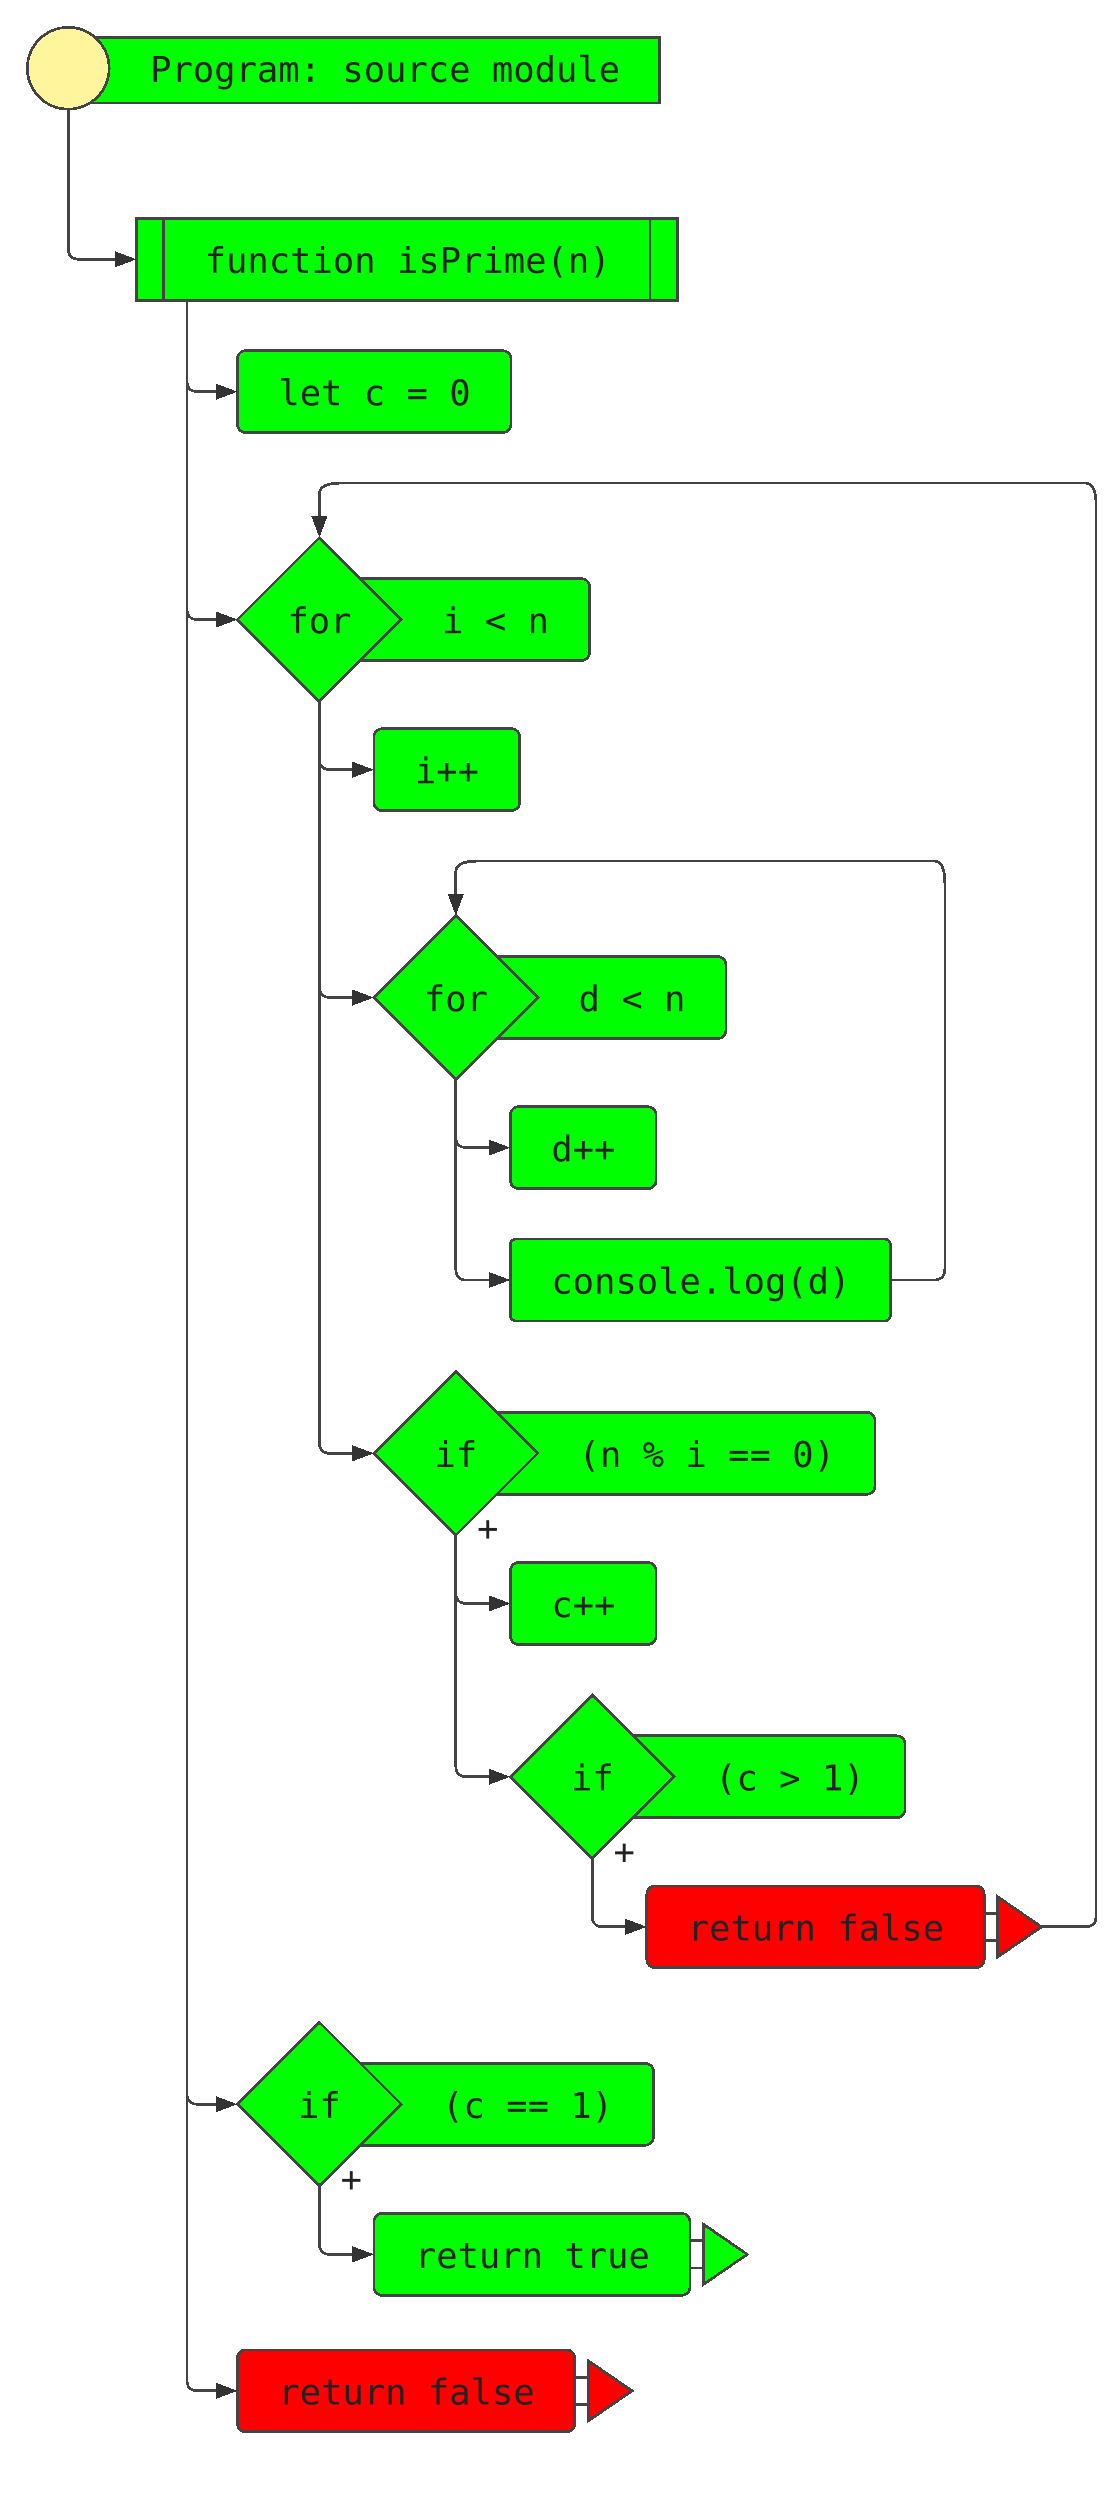
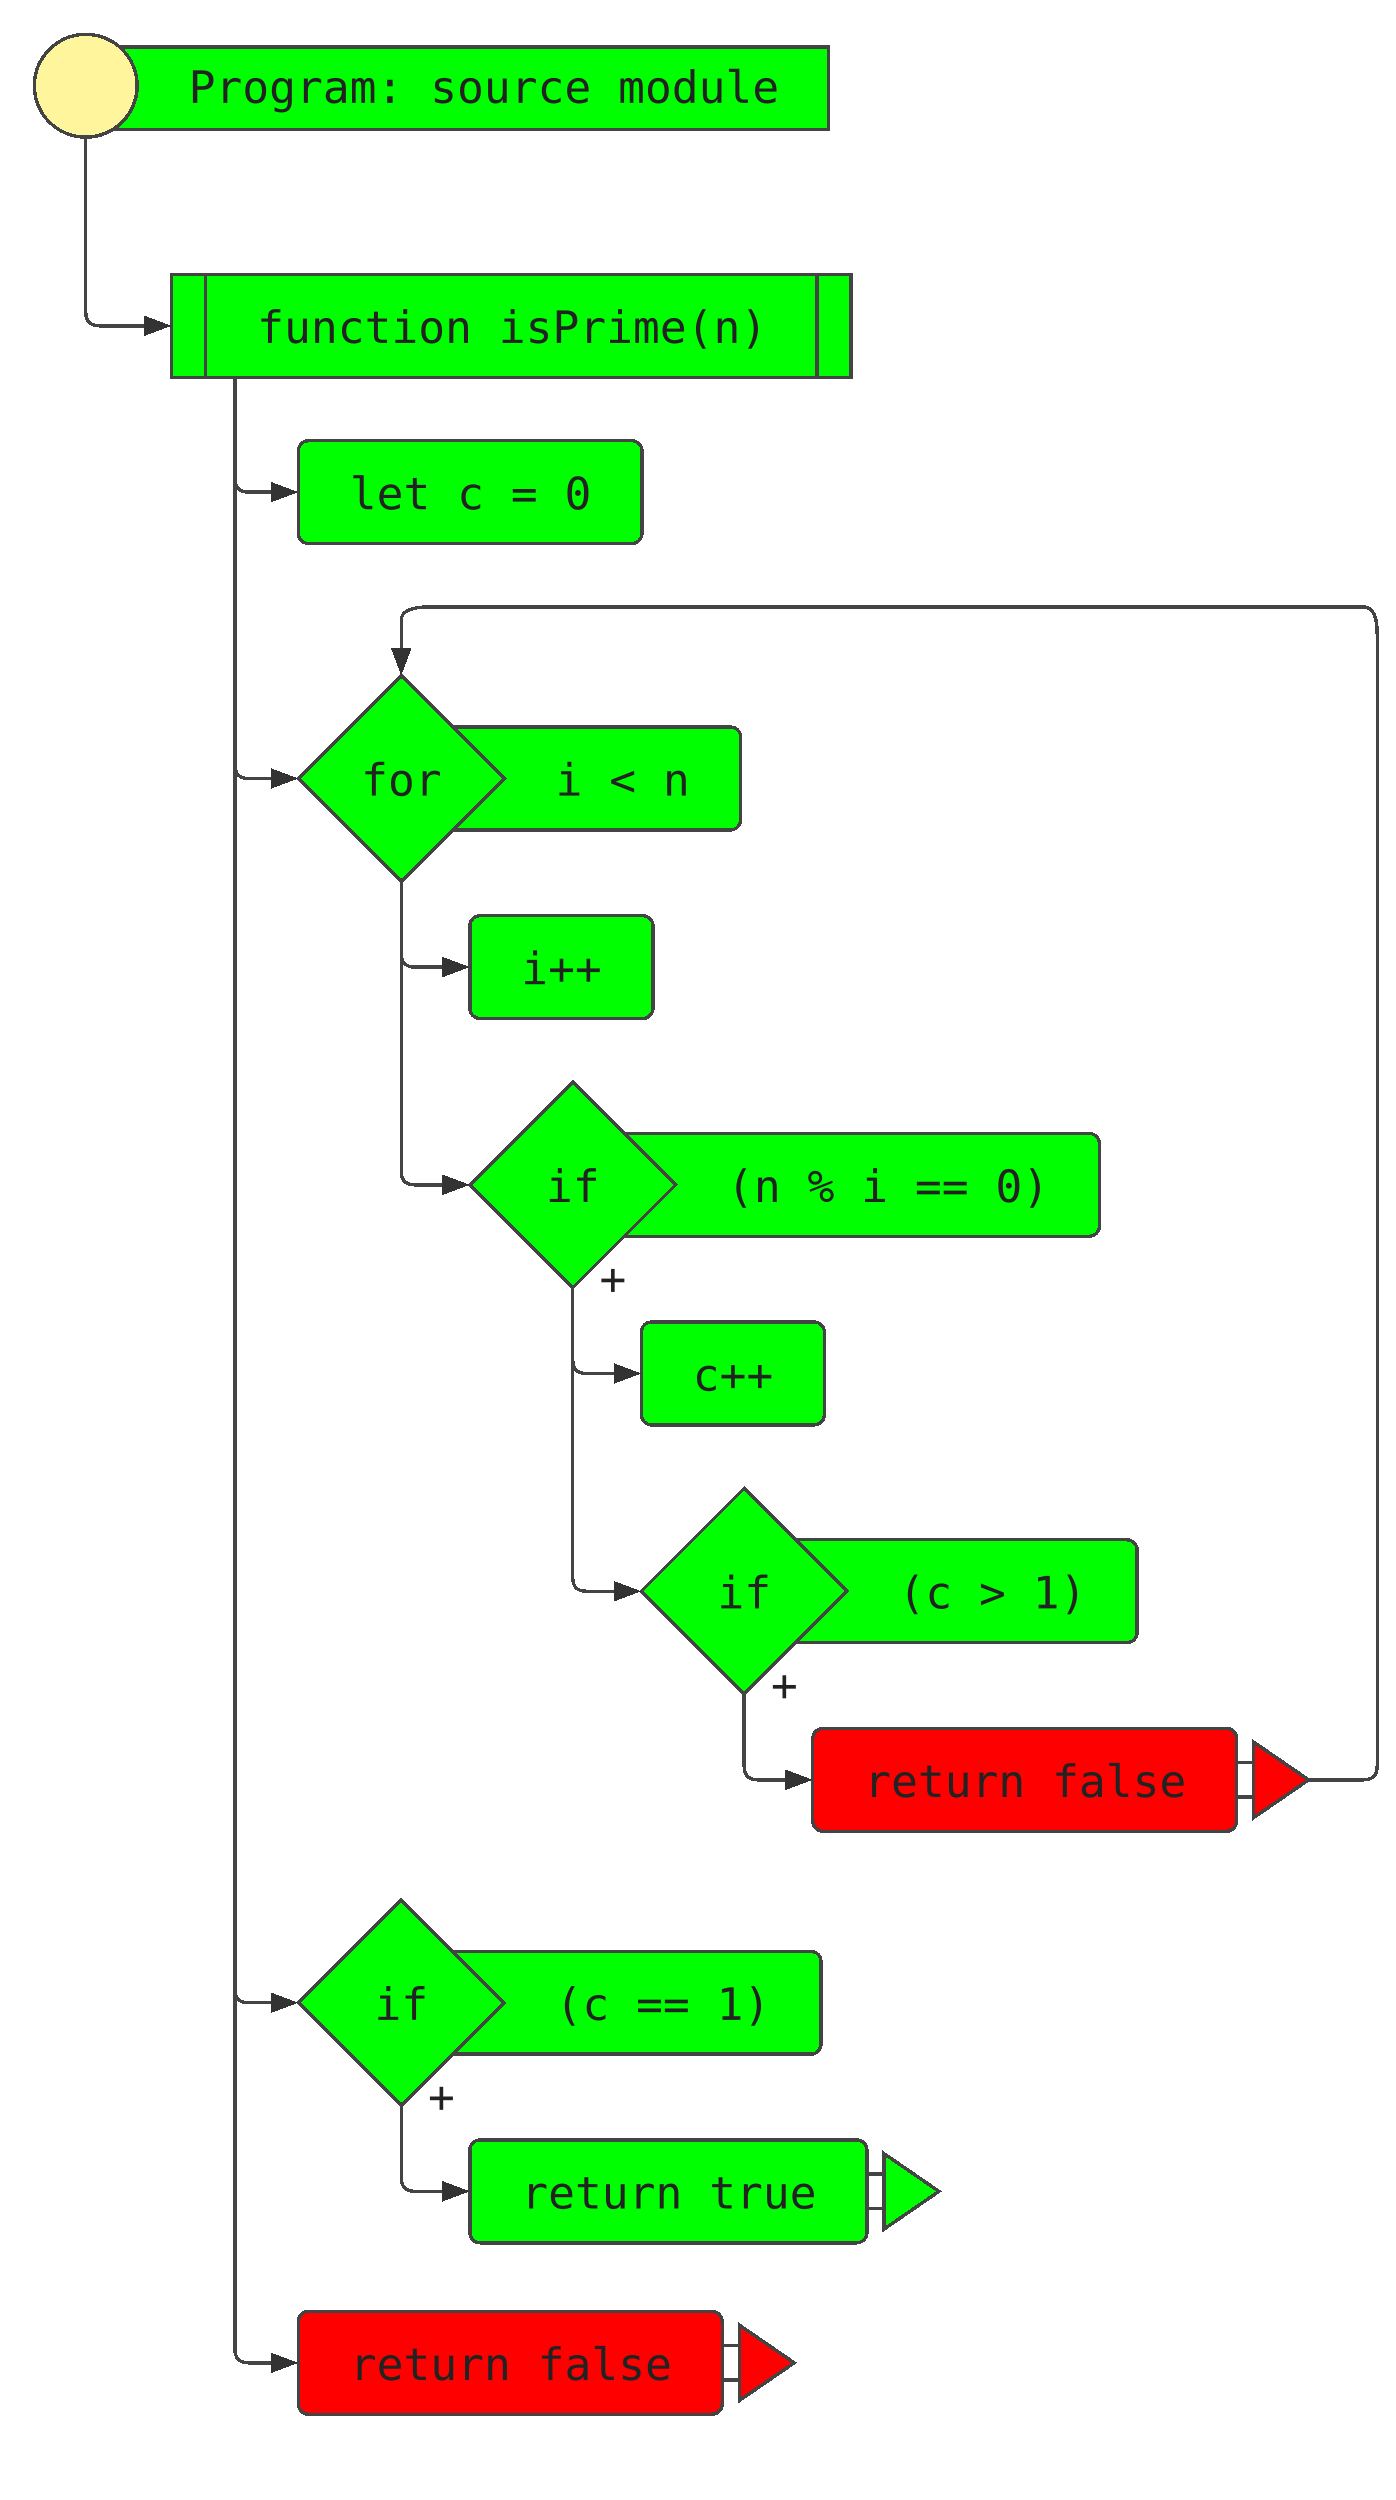
- <svg xmlns="http://www.w3.org/2000/svg" xmlns:ns1="http://svgjs.dev/svgjs" width="407" height="916" shape-rendering="optimizeSpeed">
+ <svg xmlns="http://www.w3.org/2000/svg" xmlns:ns1="http://svgjs.dev/svgjs" width="407" height="729" shape-rendering="optimizeSpeed">
  <g>
    <rect x="50" y="80" width="198.2" height="30" style="fill: rgb(0,255,0); stroke: #444; stroke-width: 1;" />
    <line x1="60" y1="80" x2="60" y2="110" style="fill:#a5d6a7; stroke:#444; stroke-width:1" />
    <line x1="238.2" y1="80" x2="238.2" y2="110" style="fill:#a5d6a7; stroke:#444; stroke-width:1" />
    <text x="75" y="100" font-family="monospace" font-size="13" fill="#222" ns1:data="{&quot;leading&quot;:&quot;1.3&quot;}">
      <tspan x="75" y="100">function isPrime(n)</tspan>
    </text>
  </g>
  <g>
    <rect x="87" y="128.5" width="100.2" height="30" rx="3" ry="3" style="fill: rgb(0,255,0); stroke: #444; stroke-width: 1;" />
    <text x="102" y="148.5" font-family="monospace" font-size="13" fill="#222" ns1:data="{&quot;leading&quot;:&quot;1.3&quot;}">
      <tspan x="102" y="148.5">let c = 0</tspan>
    </text>
  </g>
  <g>
    <rect x="117" y="212" width="99" height="30" rx="3" ry="3" style="fill: rgb(0,255,0); stroke: #444; stroke-width: 1;" />
    <polygon points="87,227 117,197 147,227 117,257" style="fill: rgb(0,255,0); stroke: #444; stroke-width: 1;" />
    <text x="162" y="232" font-family="monospace" font-size="13" fill="#222" ns1:data="{&quot;leading&quot;:&quot;1.3&quot;}">
      <tspan x="162" y="232">i &lt; n</tspan>
    </text>
    <text x="105.3" y="232" font-family="monospace" font-size="13" fill="#222" ns1:data="{&quot;leading&quot;:&quot;1.3&quot;}">for</text>
  </g>
  <g>
    <rect x="137" y="267" width="53.4" height="30" rx="3" ry="3" style="fill: rgb(0,255,0); stroke: #444; stroke-width: 1;" />
    <text x="152" y="287" font-family="monospace" font-size="13" fill="#222" ns1:data="{&quot;leading&quot;:&quot;1.3&quot;}">
      <tspan x="152" y="287">i++</tspan>
    </text>
  </g>
  <g>
-     <rect x="167" y="350.5" width="99" height="30" rx="3" ry="3" style="fill: rgb(0,255,0); stroke: #444; stroke-width: 1;" />
-     <polygon points="137,365.5 167,335.5 197,365.5 167,395.5" style="fill: rgb(0,255,0); stroke: #444; stroke-width: 1;" />
-     <text x="212" y="370.5" font-family="monospace" font-size="13" fill="#222" ns1:data="{&quot;leading&quot;:&quot;1.3&quot;}">
-       <tspan x="212" y="370.5">d &lt; n</tspan>
+     <rect x="167" y="330.5" width="153.6" height="30" rx="3" ry="3" style="fill: rgb(0,255,0); stroke: #444; stroke-width: 1;" />
+     <polygon points="137,345.5 167,315.5 197,345.5 167,375.5" style="fill: rgb(0,255,0); stroke: #444; stroke-width: 1;" />
+     <text x="212" y="350.5" font-family="monospace" font-size="13" fill="#222" ns1:data="{&quot;leading&quot;:&quot;1.3&quot;}">
+       <tspan x="212" y="350.5">(n % i == 0)</tspan>
    </text>
-     <text x="155.3" y="370.5" font-family="monospace" font-size="13" fill="#222" ns1:data="{&quot;leading&quot;:&quot;1.3&quot;}">for</text>
+     <text x="159.2" y="350.5" font-family="monospace" font-size="13" fill="#222" ns1:data="{&quot;leading&quot;:&quot;1.3&quot;}">if</text>
+     <text x="174.8" y="377.45" font-family="monospace" font-size="13" fill="#222" ns1:data="{&quot;leading&quot;:&quot;1.3&quot;}">+</text>
  </g>
  <g>
-     <rect x="187" y="405.5" width="53.4" height="30" rx="3" ry="3" style="fill: rgb(0,255,0); stroke: #444; stroke-width: 1;" />
-     <text x="202" y="425.5" font-family="monospace" font-size="13" fill="#222" ns1:data="{&quot;leading&quot;:&quot;1.3&quot;}">
-       <tspan x="202" y="425.5">d++</tspan>
+     <rect x="187" y="385.5" width="53.4" height="30" rx="3" ry="3" style="fill: rgb(0,255,0); stroke: #444; stroke-width: 1;" />
+     <text x="202" y="405.5" font-family="monospace" font-size="13" fill="#222" ns1:data="{&quot;leading&quot;:&quot;1.3&quot;}">
+       <tspan x="202" y="405.5">c++</tspan>
    </text>
  </g>
  <g>
-     <rect x="187" y="454" width="139.2" height="30" rx="2" ry="2" style="fill: rgb(0,255,0); stroke: #444; stroke-width: 1;" />
-     <text x="202" y="474" font-family="monospace" font-size="13" fill="#222" ns1:data="{&quot;leading&quot;:&quot;1.3&quot;}">
-       <tspan x="202" y="474">console.log(d)</tspan>
+     <rect x="217" y="449" width="114.6" height="30" rx="3" ry="3" style="fill: rgb(0,255,0); stroke: #444; stroke-width: 1;" />
+     <polygon points="187,464 217,434 247,464 217,494" style="fill: rgb(0,255,0); stroke: #444; stroke-width: 1;" />
+     <text x="262" y="469" font-family="monospace" font-size="13" fill="#222" ns1:data="{&quot;leading&quot;:&quot;1.3&quot;}">
+       <tspan x="262" y="469">(c &gt; 1)</tspan>
+     </text>
+     <text x="209.2" y="469" font-family="monospace" font-size="13" fill="#222" ns1:data="{&quot;leading&quot;:&quot;1.3&quot;}">if</text>
+     <text x="224.8" y="495.95" font-family="monospace" font-size="13" fill="#222" ns1:data="{&quot;leading&quot;:&quot;1.3&quot;}">+</text>
+   </g>
+   <g>
+     <rect x="237" y="504" width="123.6" height="30" rx="3" ry="3" style="fill: rgb(255,0,0); stroke: #444; stroke-width: 1;" />
+     <line x1="360.6" y1="514" x2="365.6" y2="514" style="fill:#a5d6a7; stroke:#444; stroke-width:1" />
+     <line x1="360.6" y1="524" x2="365.6" y2="524" style="fill:#a5d6a7; stroke:#444; stroke-width:1" />
+     <path d="M365.6, 508 L381.6, 519 L365.6, 530 Z" fill="#a5d6a7" stroke="#444" stroke-width="1" style="fill: rgb(255,0,0);" />
+     <text x="252" y="524" font-family="monospace" font-size="13" fill="#222" ns1:data="{&quot;leading&quot;:&quot;1.3&quot;}">
+       <tspan x="252" y="524">return false</tspan>
    </text>
  </g>
  <g>
-     <rect x="167" y="517.5" width="153.6" height="30" rx="3" ry="3" style="fill: rgb(0,255,0); stroke: #444; stroke-width: 1;" />
-     <polygon points="137,532.5 167,502.5 197,532.5 167,562.5" style="fill: rgb(0,255,0); stroke: #444; stroke-width: 1;" />
-     <text x="212" y="537.5" font-family="monospace" font-size="13" fill="#222" ns1:data="{&quot;leading&quot;:&quot;1.3&quot;}">
-       <tspan x="212" y="537.5">(n % i == 0)</tspan>
+     <rect x="117" y="569" width="122.4" height="30" rx="3" ry="3" style="fill: rgb(0,255,0); stroke: #444; stroke-width: 1;" />
+     <polygon points="87,584 117,554 147,584 117,614" style="fill: rgb(0,255,0); stroke: #444; stroke-width: 1;" />
+     <text x="162" y="589" font-family="monospace" font-size="13" fill="#222" ns1:data="{&quot;leading&quot;:&quot;1.3&quot;}">
+       <tspan x="162" y="589">(c == 1)</tspan>
    </text>
-     <text x="159.2" y="537.5" font-family="monospace" font-size="13" fill="#222" ns1:data="{&quot;leading&quot;:&quot;1.3&quot;}">if</text>
-     <text x="174.8" y="564.45" font-family="monospace" font-size="13" fill="#222" ns1:data="{&quot;leading&quot;:&quot;1.3&quot;}">+</text>
+     <text x="109.2" y="589" font-family="monospace" font-size="13" fill="#222" ns1:data="{&quot;leading&quot;:&quot;1.3&quot;}">if</text>
+     <text x="124.8" y="615.95" font-family="monospace" font-size="13" fill="#222" ns1:data="{&quot;leading&quot;:&quot;1.3&quot;}">+</text>
  </g>
  <g>
-     <rect x="187" y="572.5" width="53.4" height="30" rx="3" ry="3" style="fill: rgb(0,255,0); stroke: #444; stroke-width: 1;" />
-     <text x="202" y="592.5" font-family="monospace" font-size="13" fill="#222" ns1:data="{&quot;leading&quot;:&quot;1.3&quot;}">
-       <tspan x="202" y="592.5">c++</tspan>
+     <rect x="137" y="624" width="115.8" height="30" rx="3" ry="3" style="fill: rgb(0,255,0); stroke: #444; stroke-width: 1;" />
+     <line x1="252.8" y1="634" x2="257.8" y2="634" style="fill:#a5d6a7; stroke:#444; stroke-width:1" />
+     <line x1="252.8" y1="644" x2="257.8" y2="644" style="fill:#a5d6a7; stroke:#444; stroke-width:1" />
+     <path d="M257.8, 628 L273.8, 639 L257.8, 650 Z" fill="#a5d6a7" stroke="#444" stroke-width="1" style="fill: rgb(0,255,0);" />
+     <text x="152" y="644" font-family="monospace" font-size="13" fill="#222" ns1:data="{&quot;leading&quot;:&quot;1.3&quot;}">
+       <tspan x="152" y="644">return true</tspan>
    </text>
  </g>
  <g>
-     <rect x="217" y="636" width="114.6" height="30" rx="3" ry="3" style="fill: rgb(0,255,0); stroke: #444; stroke-width: 1;" />
-     <polygon points="187,651 217,621 247,651 217,681" style="fill: rgb(0,255,0); stroke: #444; stroke-width: 1;" />
-     <text x="262" y="656" font-family="monospace" font-size="13" fill="#222" ns1:data="{&quot;leading&quot;:&quot;1.3&quot;}">
-       <tspan x="262" y="656">(c &gt; 1)</tspan>
-     </text>
-     <text x="209.2" y="656" font-family="monospace" font-size="13" fill="#222" ns1:data="{&quot;leading&quot;:&quot;1.3&quot;}">if</text>
-     <text x="224.8" y="682.95" font-family="monospace" font-size="13" fill="#222" ns1:data="{&quot;leading&quot;:&quot;1.3&quot;}">+</text>
-   </g>
-   <g>
-     <rect x="237" y="691" width="123.6" height="30" rx="3" ry="3" style="fill: rgb(255,0,0); stroke: #444; stroke-width: 1;" />
-     <line x1="360.6" y1="701" x2="365.6" y2="701" style="fill:#a5d6a7; stroke:#444; stroke-width:1" />
-     <line x1="360.6" y1="711" x2="365.6" y2="711" style="fill:#a5d6a7; stroke:#444; stroke-width:1" />
-     <path d="M365.6, 695 L381.6, 706 L365.6, 717 Z" fill="#a5d6a7" stroke="#444" stroke-width="1" style="fill: rgb(255,0,0);" />
-     <text x="252" y="711" font-family="monospace" font-size="13" fill="#222" ns1:data="{&quot;leading&quot;:&quot;1.3&quot;}">
-       <tspan x="252" y="711">return false</tspan>
-     </text>
-   </g>
-   <g>
-     <rect x="117" y="756" width="122.4" height="30" rx="3" ry="3" style="fill: rgb(0,255,0); stroke: #444; stroke-width: 1;" />
-     <polygon points="87,771 117,741 147,771 117,801" style="fill: rgb(0,255,0); stroke: #444; stroke-width: 1;" />
-     <text x="162" y="776" font-family="monospace" font-size="13" fill="#222" ns1:data="{&quot;leading&quot;:&quot;1.3&quot;}">
-       <tspan x="162" y="776">(c == 1)</tspan>
-     </text>
-     <text x="109.2" y="776" font-family="monospace" font-size="13" fill="#222" ns1:data="{&quot;leading&quot;:&quot;1.3&quot;}">if</text>
-     <text x="124.8" y="802.95" font-family="monospace" font-size="13" fill="#222" ns1:data="{&quot;leading&quot;:&quot;1.3&quot;}">+</text>
-   </g>
-   <g>
-     <rect x="137" y="811" width="115.8" height="30" rx="3" ry="3" style="fill: rgb(0,255,0); stroke: #444; stroke-width: 1;" />
-     <line x1="252.8" y1="821" x2="257.8" y2="821" style="fill:#a5d6a7; stroke:#444; stroke-width:1" />
-     <line x1="252.8" y1="831" x2="257.8" y2="831" style="fill:#a5d6a7; stroke:#444; stroke-width:1" />
-     <path d="M257.8, 815 L273.8, 826 L257.8, 837 Z" fill="#a5d6a7" stroke="#444" stroke-width="1" style="fill: rgb(0,255,0);" />
-     <text x="152" y="831" font-family="monospace" font-size="13" fill="#222" ns1:data="{&quot;leading&quot;:&quot;1.3&quot;}">
-       <tspan x="152" y="831">return true</tspan>
-     </text>
-   </g>
-   <g>
-     <rect x="87" y="861" width="123.6" height="30" rx="3" ry="3" style="fill: rgb(255,0,0); stroke: #444; stroke-width: 1;" />
-     <line x1="210.6" y1="871" x2="215.6" y2="871" style="fill:#a5d6a7; stroke:#444; stroke-width:1" />
-     <line x1="210.6" y1="881" x2="215.6" y2="881" style="fill:#a5d6a7; stroke:#444; stroke-width:1" />
-     <path d="M215.6, 865 L231.6, 876 L215.6, 887 Z" fill="#a5d6a7" stroke="#444" stroke-width="1" style="fill: rgb(255,0,0);" />
-     <text x="102" y="881" font-family="monospace" font-size="13" fill="#222" ns1:data="{&quot;leading&quot;:&quot;1.3&quot;}">
-       <tspan x="102" y="881">return false</tspan>
+     <rect x="87" y="674" width="123.6" height="30" rx="3" ry="3" style="fill: rgb(255,0,0); stroke: #444; stroke-width: 1;" />
+     <line x1="210.6" y1="684" x2="215.6" y2="684" style="fill:#a5d6a7; stroke:#444; stroke-width:1" />
+     <line x1="210.6" y1="694" x2="215.6" y2="694" style="fill:#a5d6a7; stroke:#444; stroke-width:1" />
+     <path d="M215.6, 678 L231.6, 689 L215.6, 700 Z" fill="#a5d6a7" stroke="#444" stroke-width="1" style="fill: rgb(255,0,0);" />
+     <text x="102" y="694" font-family="monospace" font-size="13" fill="#222" ns1:data="{&quot;leading&quot;:&quot;1.3&quot;}">
+       <tspan x="102" y="694">return false</tspan>
    </text>
  </g>
  <g>
    <rect x="25" y="13.75" width="216.6" height="24" style="fill: rgb(0,255,0); stroke: #444; stroke-width: 1;" />
    <circle cx="25" cy="25" r="15" style="fill:#fff59d; stroke:#444; stroke-width:1" />
    <text x="55" y="30" font-family="monospace" font-size="13" fill="#222" ns1:data="{&quot;leading&quot;:&quot;1.3&quot;}">
      <tspan x="55" y="30">Program: source module</tspan>
    </text>
  </g>
  <g>
    <path d="M25, 40 L25 91 Q25 95                 29 95                 L42 95 " style="fill:none; stroke:#444; stroke-width:1" />
    <path d="M42, 92 L50, 95 L42, 98 Z" fill="#333" />
  </g>
  <g>
    <path d="M68.5, 110 L68.5 139.5 Q68.5 143.5                 72.5 143.5                 L79 143.5 " style="fill:none; stroke:#444; stroke-width:1" />
    <path d="M79, 140.5 L87, 143.5 L79, 146.5 Z" fill="#333" />
  </g>
  <g>
    <path d="M68.5, 110 L68.5 223 Q68.5 227                 72.5 227                 L79 227 " style="fill:none; stroke:#444; stroke-width:1" />
    <path d="M79, 224 L87, 227 L79, 230 Z" fill="#333" />
  </g>
  <g>
    <path d="M117, 257 L117 278 Q117 282                 121 282                 L129 282 " style="fill:none; stroke:#444; stroke-width:1" />
    <path d="M129, 279 L137, 282 L129, 285 Z" fill="#333" />
  </g>
  <g>
-     <path d="M117, 257 L117 361.5 Q117 365.5                 121 365.5                 L129 365.5 " style="fill:none; stroke:#444; stroke-width:1" />
-     <path d="M129, 362.5 L137, 365.5 L129, 368.5 Z" fill="#333" />
+     <path d="M117, 257 L117 341.5 Q117 345.5                 121 345.5                 L129 345.5 " style="fill:none; stroke:#444; stroke-width:1" />
+     <path d="M129, 342.5 L137, 345.5 L129, 348.5 Z" fill="#333" />
  </g>
  <g>
-     <path d="M167, 395.5 L167 416.5 Q167 420.5                 171 420.5                 L179 420.5 " style="fill:none; stroke:#444; stroke-width:1" />
-     <path d="M179, 417.5 L187, 420.5 L179, 423.5 Z" fill="#333" />
+     <path d="M167, 375.5 L167 396.5 Q167 400.5                 171 400.5                 L179 400.5 " style="fill:none; stroke:#444; stroke-width:1" />
+     <path d="M179, 397.5 L187, 400.5 L179, 403.5 Z" fill="#333" />
  </g>
  <g>
-     <path d="M167, 395.5 L167 465 Q167 469                 171 469                 L179 469 " style="fill:none; stroke:#444; stroke-width:1" />
-     <path d="M179, 466 L187, 469 L179, 472 Z" fill="#333" />
+     <path d="M167, 375.5 L167 460 Q167 464                 171 464                 L179 464 " style="fill:none; stroke:#444; stroke-width:1" />
+     <path d="M179, 461 L187, 464 L179, 467 Z" fill="#333" />
  </g>
  <g>
-     <path d="M326.2, 469 L342.2 469  Q346.2 469                 346.2 465                 L346.2 323.5 Q346.2 315.5                 342.2 315.5                 L175 315.5  Q167 315.5                 167 319.5                 L167 327.5" style="fill:none; stroke:#444; stroke-width:1" />
-     <path d="M164, 327.5 L167, 335.5 L170, 327.5 Z" fill="#333" />
+     <path d="M217, 494 L217 515 Q217 519                 221 519                 L229 519 " style="fill:none; stroke:#444; stroke-width:1" />
+     <path d="M229, 516 L237, 519 L229, 522 Z" fill="#333" />
  </g>
  <g>
-     <path d="M117, 257 L117 528.5 Q117 532.5                 121 532.5                 L129 532.5 " style="fill:none; stroke:#444; stroke-width:1" />
-     <path d="M129, 529.5 L137, 532.5 L129, 535.5 Z" fill="#333" />
-   </g>
-   <g>
-     <path d="M167, 562.5 L167 583.5 Q167 587.5                 171 587.5                 L179 587.5 " style="fill:none; stroke:#444; stroke-width:1" />
-     <path d="M179, 584.5 L187, 587.5 L179, 590.5 Z" fill="#333" />
-   </g>
-   <g>
-     <path d="M167, 562.5 L167 647 Q167 651                 171 651                 L179 651 " style="fill:none; stroke:#444; stroke-width:1" />
-     <path d="M179, 648 L187, 651 L179, 654 Z" fill="#333" />
-   </g>
-   <g>
-     <path d="M217, 681 L217 702 Q217 706                 221 706                 L229 706 " style="fill:none; stroke:#444; stroke-width:1" />
-     <path d="M229, 703 L237, 706 L229, 709 Z" fill="#333" />
-   </g>
-   <g>
-     <path d="M381.6, 706 L397.6 706  Q401.6 706                 401.6 702                 L401.6 185 Q401.6 177                 397.6 177                 L125 177  Q117 177                 117 181                 L117 189" style="fill:none; stroke:#444; stroke-width:1" />
+     <path d="M381.6, 519 L397.6 519  Q401.6 519                 401.6 515                 L401.6 185 Q401.6 177                 397.6 177                 L125 177  Q117 177                 117 181                 L117 189" style="fill:none; stroke:#444; stroke-width:1" />
    <path d="M114, 189 L117, 197 L120, 189 Z" fill="#333" />
  </g>
  <g>
-     <path d="M68.5, 110 L68.5 767 Q68.5 771                 72.5 771                 L79 771 " style="fill:none; stroke:#444; stroke-width:1" />
-     <path d="M79, 768 L87, 771 L79, 774 Z" fill="#333" />
+     <path d="M68.5, 110 L68.5 580 Q68.5 584                 72.5 584                 L79 584 " style="fill:none; stroke:#444; stroke-width:1" />
+     <path d="M79, 581 L87, 584 L79, 587 Z" fill="#333" />
  </g>
  <g>
-     <path d="M117, 801 L117 822 Q117 826                 121 826                 L129 826 " style="fill:none; stroke:#444; stroke-width:1" />
-     <path d="M129, 823 L137, 826 L129, 829 Z" fill="#333" />
+     <path d="M117, 614 L117 635 Q117 639                 121 639                 L129 639 " style="fill:none; stroke:#444; stroke-width:1" />
+     <path d="M129, 636 L137, 639 L129, 642 Z" fill="#333" />
  </g>
  <g>
-     <path d="M68.5, 110 L68.5 872 Q68.5 876                 72.5 876                 L79 876 " style="fill:none; stroke:#444; stroke-width:1" />
-     <path d="M79, 873 L87, 876 L79, 879 Z" fill="#333" />
+     <path d="M68.5, 110 L68.5 685 Q68.5 689                 72.5 689                 L79 689 " style="fill:none; stroke:#444; stroke-width:1" />
+     <path d="M79, 686 L87, 689 L79, 692 Z" fill="#333" />
  </g>
</svg>
